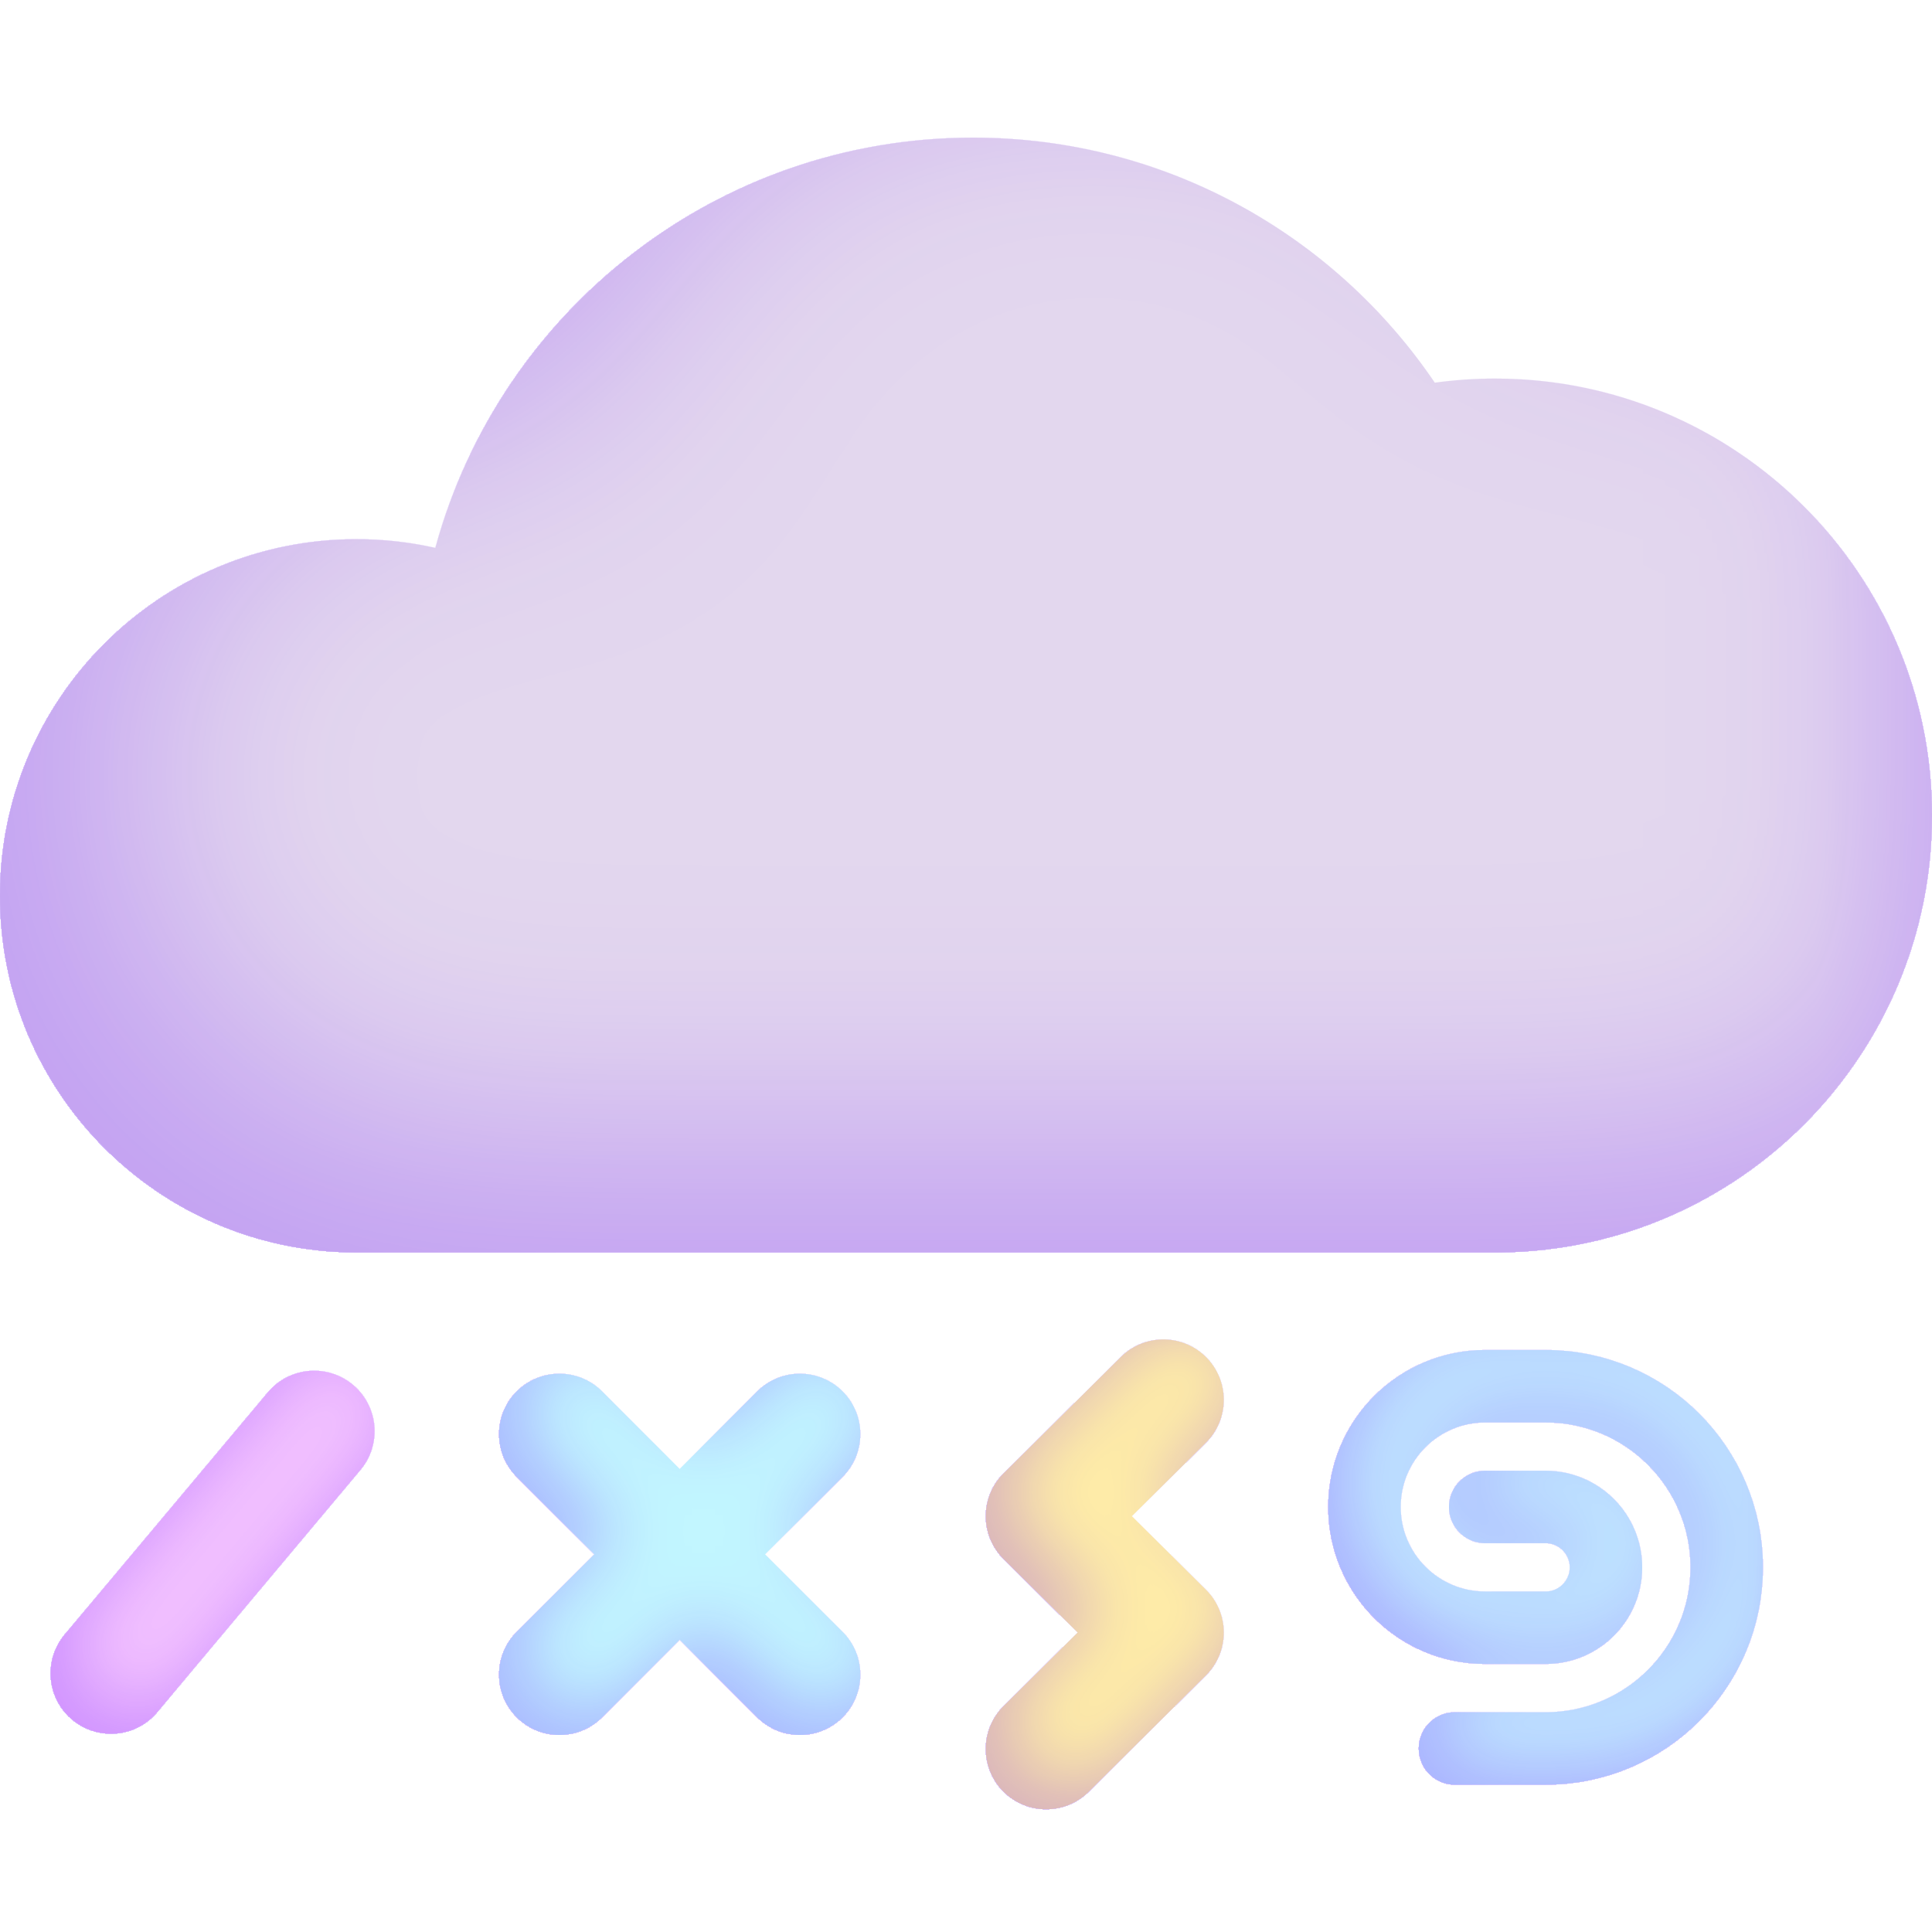
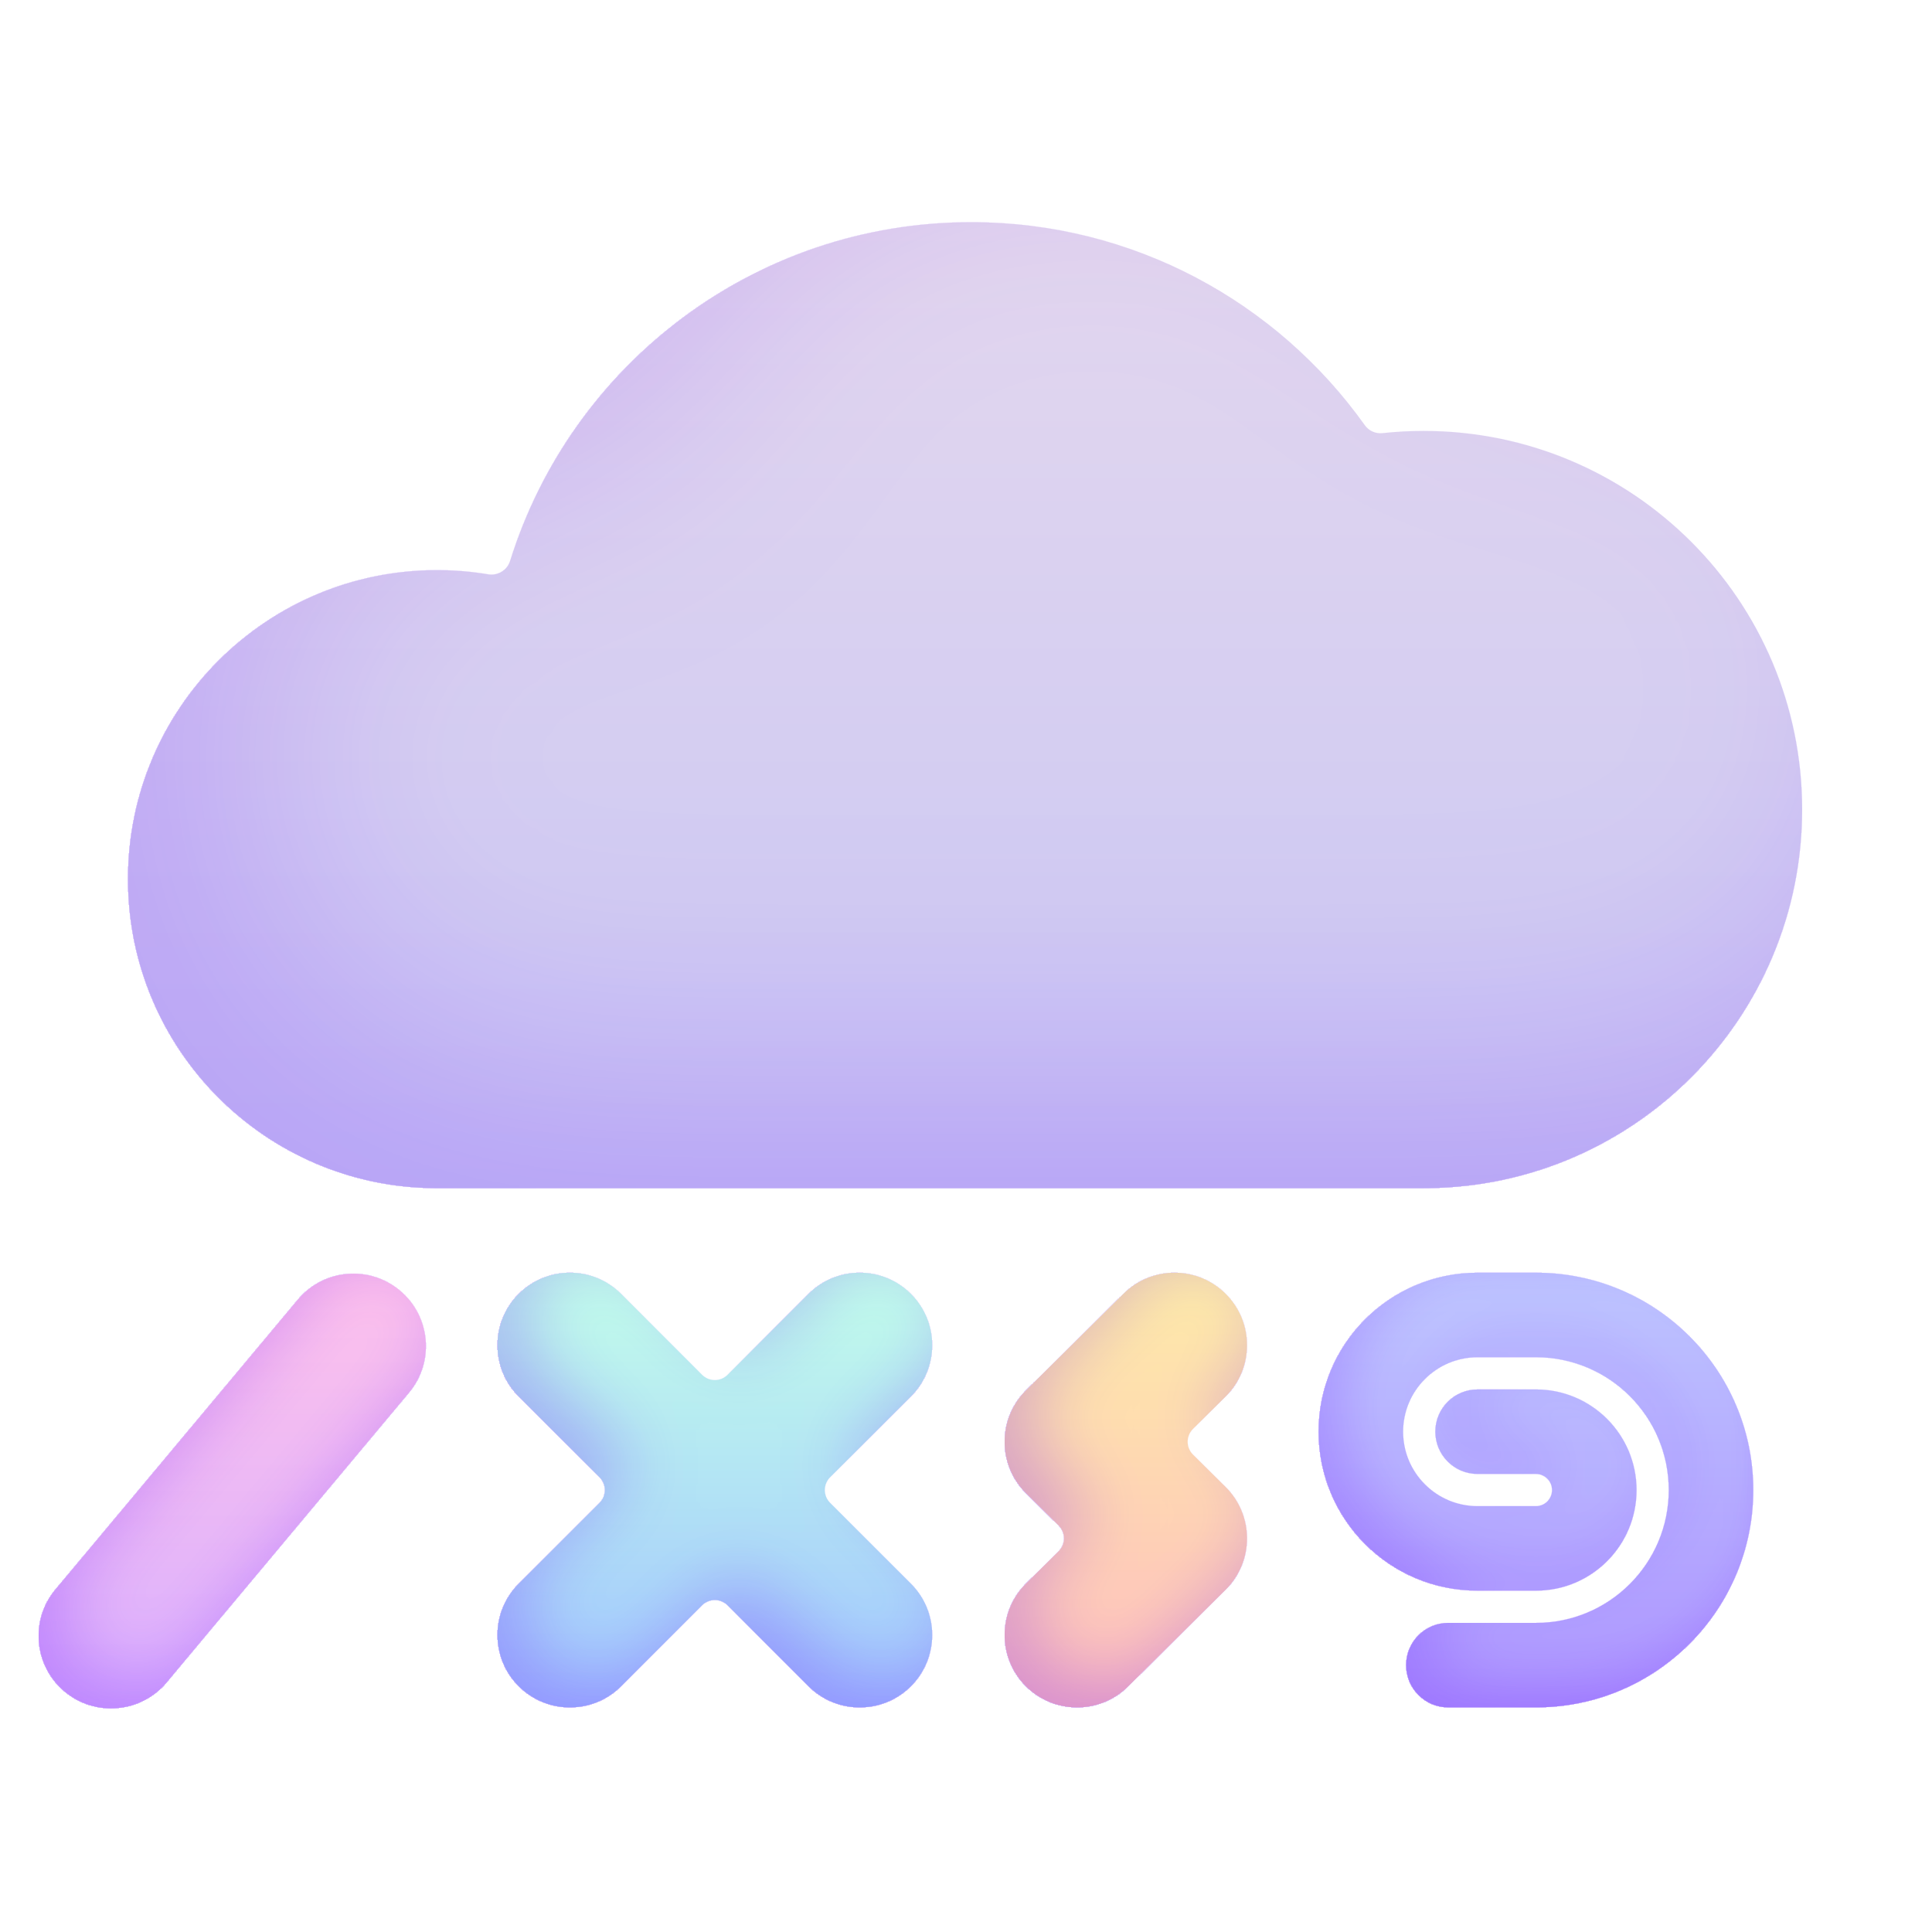
<svg xmlns="http://www.w3.org/2000/svg" width="800" height="800" viewBox="0 0 800 800" fill="none">
-   <g filter="url(#filter0_i_220_31)">
-     <path d="M402.934 57C482.474 57 552.617 97.235 594.12 158.463C602.276 157.338 610.606 156.756 619.071 156.756C718.995 156.756 800 237.76 800 337.685C800 436.828 720.256 517.347 621.409 518.599L619.071 518.613H146.699V518.606C65.59 518.08 4.92945e-05 452.17 0 370.937C0 289.377 66.118 223.259 147.678 223.259C158.873 223.259 169.776 224.508 180.258 226.868C206.988 128.966 296.556 57 402.934 57Z" fill="#E3D7EE" />
+   <g filter="url(#filter0_i_316_30)">
+     <path d="M402.153 92C469.405 92 528.903 125.195 565.16 176.093C566.816 178.418 569.609 179.659 572.447 179.352C578.029 178.75 583.699 178.44 589.441 178.44C676.028 178.441 746.221 248.634 746.221 335.221C746.221 421.131 677.121 490.902 591.468 491.987L589.441 492H180.122C180.12 492 180.119 491.999 180.119 491.997C180.119 491.995 180.118 491.994 180.116 491.994C109.834 491.537 53 434.424 53 364.034C53 293.36 110.293 236.067 180.967 236.067C188.187 236.067 195.268 236.667 202.162 237.817C206.119 238.477 210.015 236.139 211.211 232.311C236.6 151.008 312.486 92 402.153 92Z" fill="url(#paint0_linear_316_30)" />
  </g>
-   <g filter="url(#filter1_i_220_31)">
-     <path d="M130.1 592.581L45.966 692.894" stroke="#F3C2FF" stroke-width="50" stroke-linecap="round" />
-     <path d="M231.66 593.827L331.231 693.398" stroke="#C2F6FF" stroke-width="50" stroke-linecap="round" />
-     <path d="M231.66 693.398L331.231 593.827" stroke="#C2F6FF" stroke-width="50" stroke-linecap="round" />
-     <path d="M615 624H640C653.807 624 665 635.193 665 649C665 662.807 653.807 674 640 674H615C587.386 674 565 651.614 565 624C565 596.386 587.386 574 615 574H640C681.421 574 715 607.579 715 649C715 690.421 681.421 724 640 724H602.5" stroke="#C2EDFF" stroke-width="30" stroke-linecap="round" />
-     <path d="M481.738 579.637L433.199 627.816L481.738 675.996L433.199 724.175" stroke="#FFEDA7" stroke-width="50" stroke-linecap="round" stroke-linejoin="round" />
+   <g filter="url(#filter1_i_316_30)">
+     <path d="M123.348 538.146C133.978 525.437 152.898 523.751 165.607 534.38C178.316 545.009 180.003 563.929 169.374 576.639L69.013 696.64C58.384 709.349 39.464 711.035 26.755 700.406C14.045 689.777 12.359 670.857 22.988 658.147L123.348 538.146Z" fill="url(#paint1_linear_316_30)" />
+     <path d="M334.785 535.787C346.501 524.072 365.496 524.072 377.212 535.787C388.927 547.503 388.927 566.498 377.212 578.213L343.729 611.695C340.8 614.624 340.8 619.373 343.729 622.302L377.212 655.785C388.927 667.5 388.927 686.496 377.212 698.211C365.496 709.927 346.501 709.927 334.785 698.211L301.302 664.728C298.373 661.8 293.624 661.8 290.695 664.728L257.213 698.211C245.497 709.927 226.503 709.927 214.787 698.211C203.071 686.496 203.071 667.501 214.787 655.786L248.27 622.303C251.199 619.374 251.199 614.625 248.27 611.696L214.787 578.213C203.071 566.498 203.071 547.502 214.787 535.786C226.503 524.071 245.497 524.071 257.213 535.786L290.696 569.269C293.624 572.198 298.373 572.198 301.302 569.269L334.785 535.787Z" fill="url(#paint2_linear_316_30)" />
+     <path d="M635.998 527C685.702 527.001 725.996 567.294 725.996 616.998C725.996 666.703 685.702 706.996 635.998 706.996H599.749C590.084 706.996 582.249 699.161 582.249 689.496C582.249 679.831 590.084 671.996 599.749 671.996H635.998C666.372 671.996 690.996 647.373 690.996 616.998C690.996 586.624 666.372 562.001 635.998 562H611.832C594.804 562 581 575.804 581 592.832C581 609.86 594.804 623.664 611.832 623.664H635.998C639.679 623.664 642.664 620.68 642.664 616.998C642.664 613.317 639.679 610.333 635.998 610.332H611.832C602.167 610.332 594.332 602.497 594.332 592.832C594.332 583.167 602.167 575.332 611.832 575.332H635.998C659.009 575.333 677.664 593.987 677.664 616.998C677.664 640.01 659.009 658.664 635.998 658.664H611.832C575.474 658.664 546 629.19 546 592.832C546 556.474 575.474 527 611.832 527H635.998Z" fill="url(#paint3_linear_316_30)" />
+     <path d="M465.245 535.692C477.014 524.029 496.008 524.115 507.671 535.883C519.334 547.651 519.248 566.646 507.479 578.309L493.994 591.673C491.033 594.607 491.033 599.393 493.994 602.327L507.479 615.693C513.164 621.326 516.362 628.998 516.362 637.001C516.362 645.004 513.164 652.676 507.479 658.31L467.117 698.31C455.349 709.973 436.354 709.888 424.691 698.119C413.029 686.351 413.114 667.355 424.883 655.693L438.369 642.327C441.33 639.393 441.33 634.607 438.369 631.673L424.883 618.309C419.198 612.675 416 605.003 416 597C416 588.997 419.198 581.325 424.883 575.692L465.245 535.692Z" fill="url(#paint4_linear_316_30)" />
  </g>
  <defs>
-     <filter id="filter0_i_220_31" x="0" y="7" width="850" height="511.613" filterUnits="userSpaceOnUse" color-interpolation-filters="sRGB">
+     <filter id="filter0_i_316_30" x="53" y="42" width="743.221" height="450" filterUnits="userSpaceOnUse" color-interpolation-filters="sRGB">
      <feFlood flood-opacity="0" result="BackgroundImageFix" />
      <feBlend mode="normal" in="SourceGraphic" in2="BackgroundImageFix" result="shape" />
      <feColorMatrix in="SourceAlpha" type="matrix" values="0 0 0 0 0 0 0 0 0 0 0 0 0 0 0 0 0 0 127 0" result="hardAlpha" />
      <feOffset dx="50" dy="-50" />
      <feGaussianBlur stdDeviation="50" />
      <feComposite in2="hardAlpha" operator="arithmetic" k2="-1" k3="1" />
-       <feColorMatrix type="matrix" values="0 0 0 0 0.383 0 0 0 0 0 0 0 0 0 1 0 0 0 0.25 0" />
-       <feBlend mode="normal" in2="shape" result="effect1_innerShadow_220_31" />
+       <feColorMatrix type="matrix" values="0 0 0 0 0.383 0 0 0 0 0 0 0 0 0 1 0 0 0 0.175 0" />
+       <feBlend mode="normal" in2="shape" result="effect1_innerShadow_316_30" />
    </filter>
-     <filter id="filter1_i_220_31" x="20.965" y="544.637" width="719.035" height="204.538" filterUnits="userSpaceOnUse" color-interpolation-filters="sRGB">
+     <filter id="filter1_i_316_30" x="16" y="517" width="719.996" height="190.394" filterUnits="userSpaceOnUse" color-interpolation-filters="sRGB">
      <feFlood flood-opacity="0" result="BackgroundImageFix" />
      <feBlend mode="normal" in="SourceGraphic" in2="BackgroundImageFix" result="shape" />
      <feColorMatrix in="SourceAlpha" type="matrix" values="0 0 0 0 0 0 0 0 0 0 0 0 0 0 0 0 0 0 127 0" result="hardAlpha" />
      <feOffset dx="10" dy="-10" />
      <feGaussianBlur stdDeviation="15" />
      <feComposite in2="hardAlpha" operator="arithmetic" k2="-1" k3="1" />
      <feColorMatrix type="matrix" values="0 0 0 0 0.384 0 0 0 0 0 0 0 0 0 1 0 0 0 0.25 0" />
-       <feBlend mode="normal" in2="shape" result="effect1_innerShadow_220_31" />
+       <feBlend mode="normal" in2="shape" result="effect1_innerShadow_316_30" />
    </filter>
+     <linearGradient id="paint0_linear_316_30" x1="399.61" y1="92" x2="399.61" y2="492" gradientUnits="userSpaceOnUse">
+       <stop stop-color="#E3D7EE" />
+       <stop offset="1" stop-color="#C9C6F4" />
+     </linearGradient>
+     <linearGradient id="paint1_linear_316_30" x1="96.181" y1="527.392" x2="96.181" y2="707.394" gradientUnits="userSpaceOnUse">
+       <stop stop-color="#FFC2EB" />
+       <stop offset="1" stop-color="#DAB1FF" />
+     </linearGradient>
+     <linearGradient id="paint2_linear_316_30" x1="295.999" y1="527" x2="295.999" y2="706.998" gradientUnits="userSpaceOnUse">
+       <stop stop-color="#C2FFEA" />
+       <stop offset="1" stop-color="#A2C7FF" />
+     </linearGradient>
+     <linearGradient id="paint3_linear_316_30" x1="635.998" y1="527" x2="635.998" y2="706.996" gradientUnits="userSpaceOnUse">
+       <stop stop-color="#C2CEFF" />
+       <stop offset="1" stop-color="#B19CFF" />
+     </linearGradient>
+     <linearGradient id="paint4_linear_316_30" x1="466.181" y1="527" x2="466.181" y2="707.001" gradientUnits="userSpaceOnUse">
+       <stop stop-color="#FFEDA7" />
+       <stop offset="1" stop-color="#FFBFBF" />
+     </linearGradient>
  </defs>
</svg>
